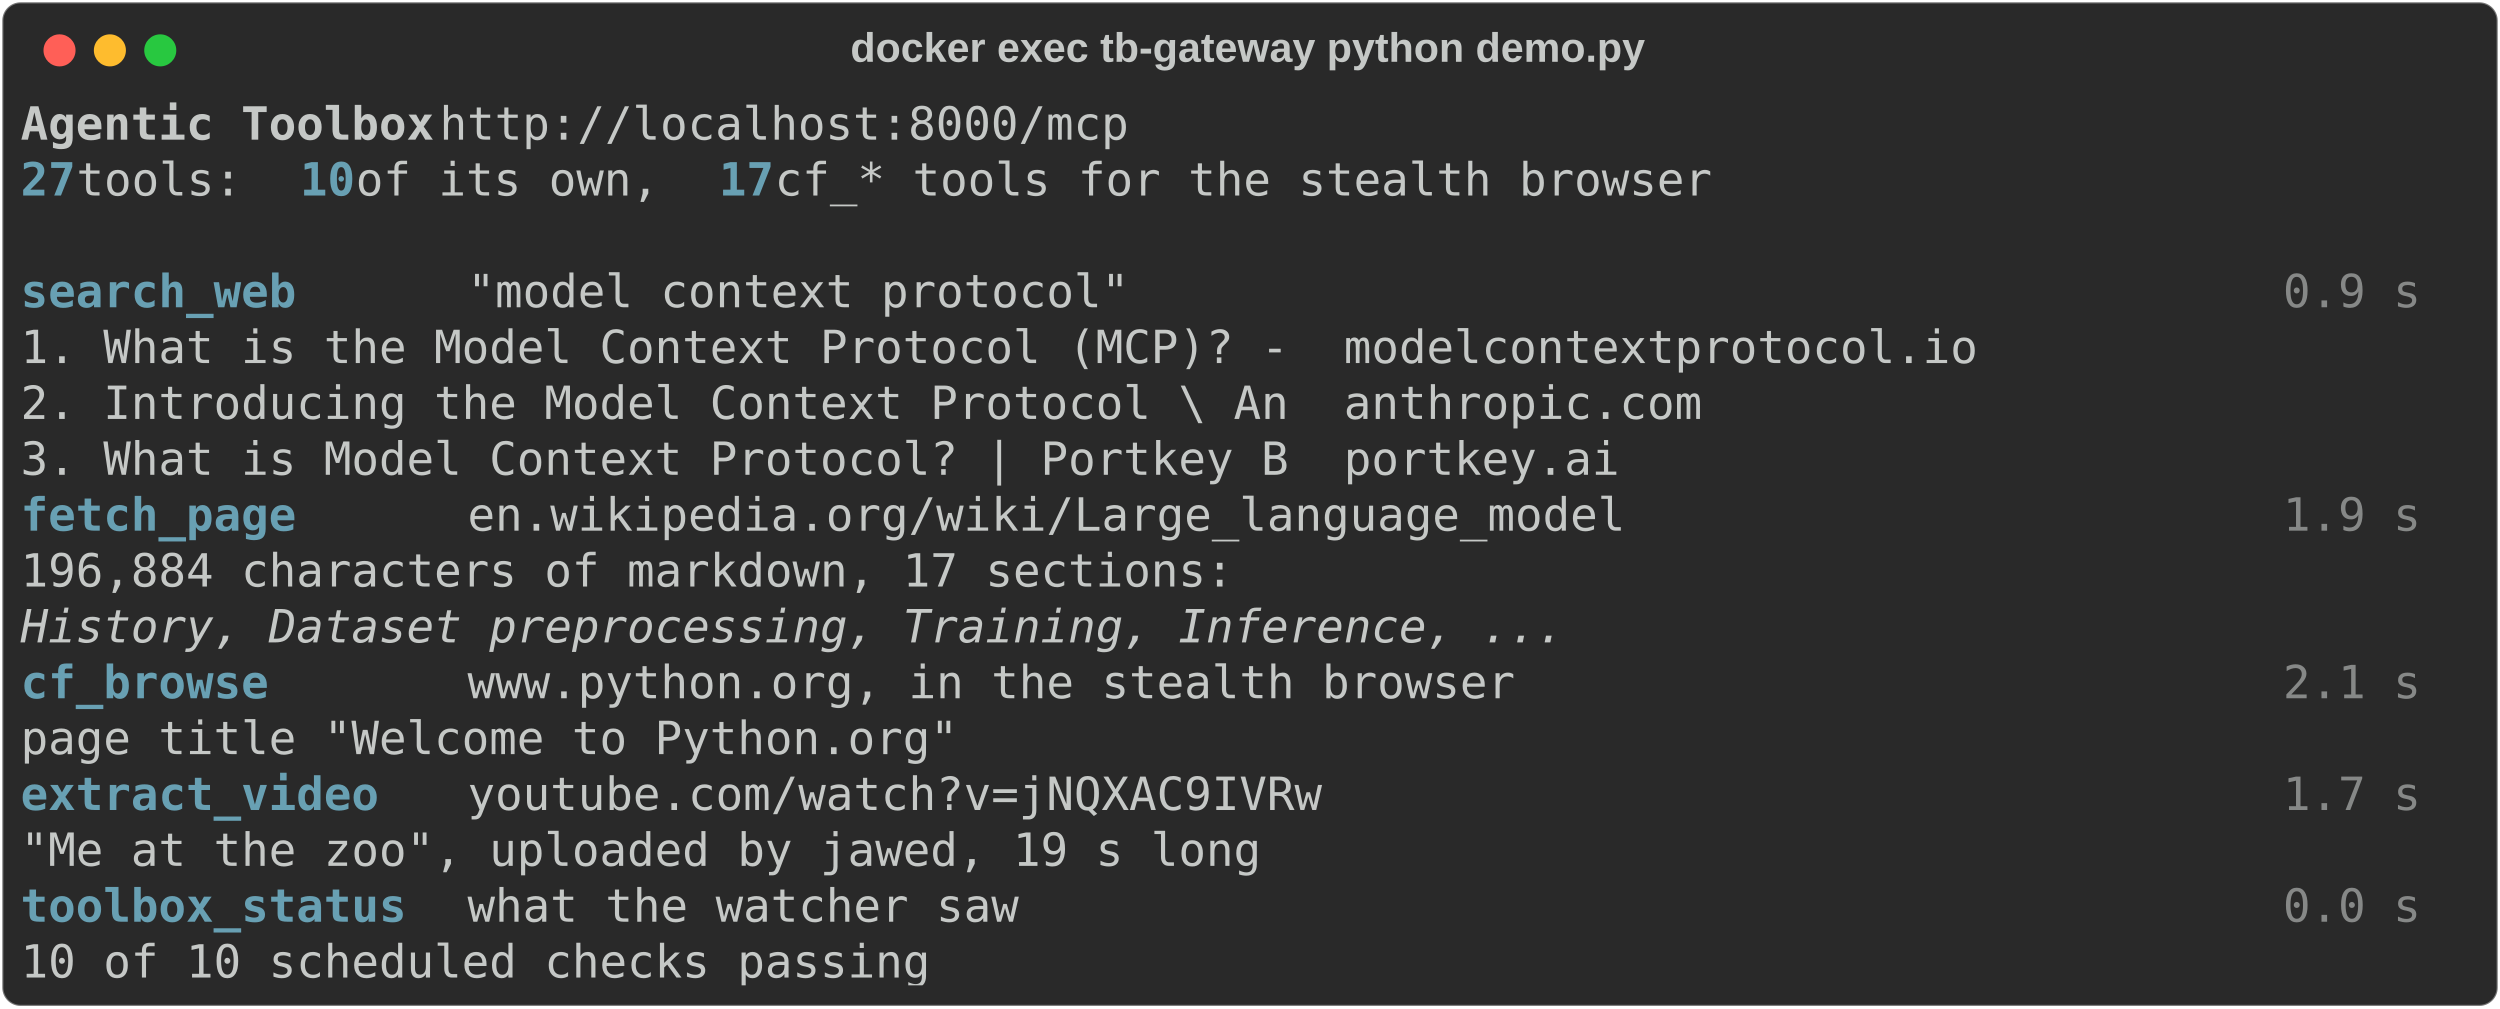
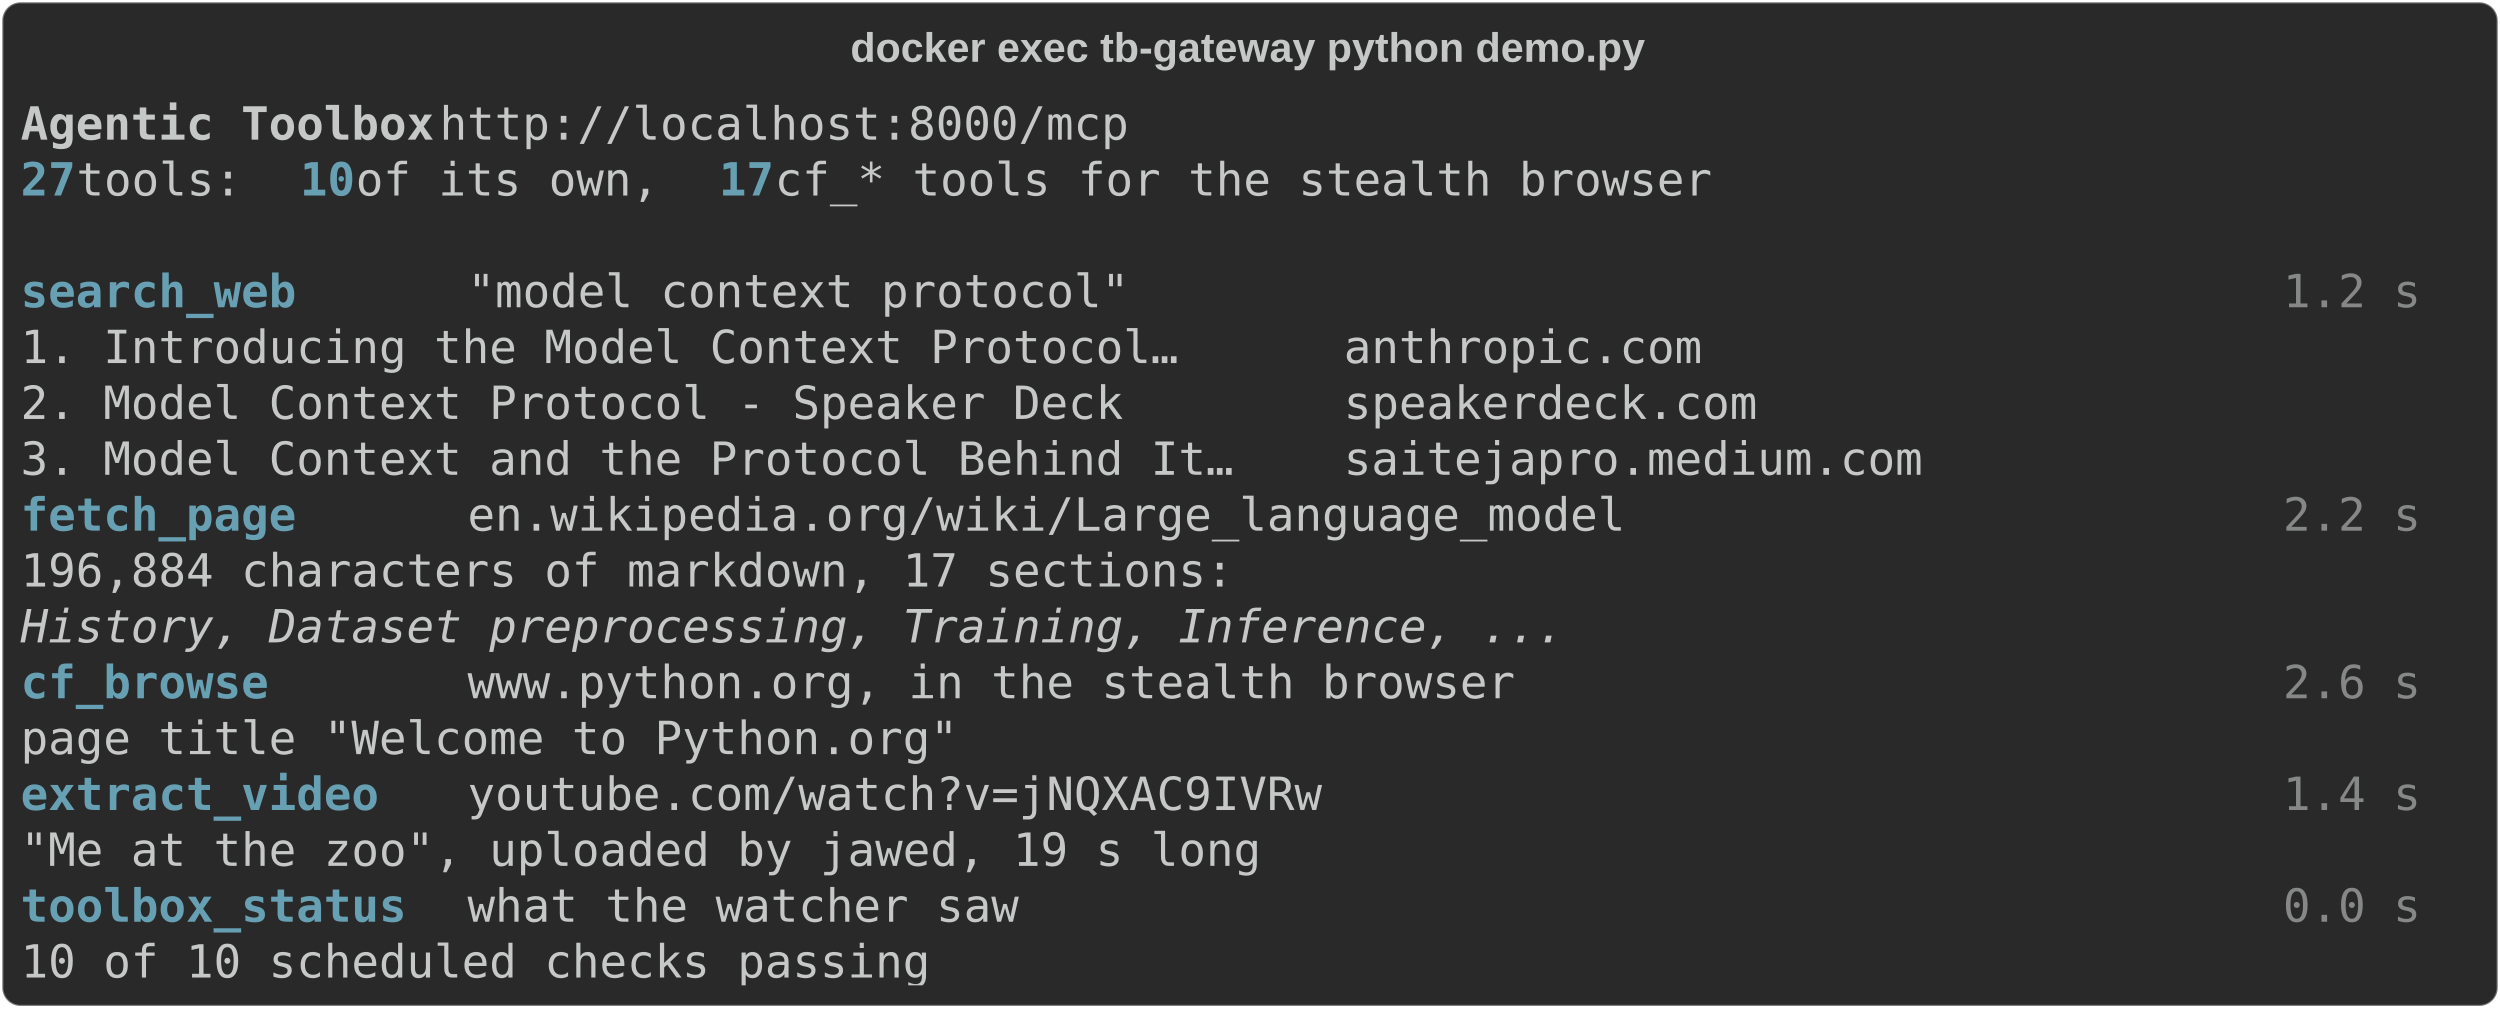
<svg xmlns="http://www.w3.org/2000/svg" class="rich-terminal" viewBox="0 0 1092 440.4">
  <style>

    @font-face {
        font-family: "Fira Code";
        src: local("FiraCode-Regular"),
                url("https://cdnjs.cloudflare.com/ajax/libs/firacode/6.2.0/woff2/FiraCode-Regular.woff2") format("woff2"),
                url("https://cdnjs.cloudflare.com/ajax/libs/firacode/6.2.0/woff/FiraCode-Regular.woff") format("woff");
        font-style: normal;
        font-weight: 400;
    }
    @font-face {
        font-family: "Fira Code";
        src: local("FiraCode-Bold"),
                url("https://cdnjs.cloudflare.com/ajax/libs/firacode/6.2.0/woff2/FiraCode-Bold.woff2") format("woff2"),
                url("https://cdnjs.cloudflare.com/ajax/libs/firacode/6.2.0/woff/FiraCode-Bold.woff") format("woff");
        font-style: bold;
        font-weight: 700;
    }

-     .terminal-3865965526-matrix {
+     .terminal-4042913343-matrix {
        font-family: Fira Code, monospace;
        font-size: 20px;
        line-height: 24.4px;
        font-variant-east-asian: full-width;
    }

-     .terminal-3865965526-title {
+     .terminal-4042913343-title {
        font-size: 18px;
        font-weight: bold;
        font-family: arial;
    }

-     .terminal-3865965526-r1 { fill: #c5c8c6;font-weight: bold }
- .terminal-3865965526-r2 { fill: #c5c8c6 }
- .terminal-3865965526-r3 { fill: #68a0b3;font-weight: bold }
- .terminal-3865965526-r4 { fill: #868887 }
- .terminal-3865965526-r5 { fill: #c5c8c6;font-style: italic; }
+     .terminal-4042913343-r1 { fill: #c5c8c6;font-weight: bold }
+ .terminal-4042913343-r2 { fill: #c5c8c6 }
+ .terminal-4042913343-r3 { fill: #68a0b3;font-weight: bold }
+ .terminal-4042913343-r4 { fill: #868887 }
+ .terminal-4042913343-r5 { fill: #c5c8c6;font-style: italic; }
    </style>
  <defs>
-     <clipPath id="terminal-3865965526-clip-terminal">
+     <clipPath id="terminal-4042913343-clip-terminal">
      <rect x="0" y="0" width="1072.6" height="389.4" />
    </clipPath>
-     <clipPath id="terminal-3865965526-line-0">
+     <clipPath id="terminal-4042913343-line-0">
      <rect x="0" y="1.5" width="1073.6" height="24.65" />
    </clipPath>
-     <clipPath id="terminal-3865965526-line-1">
+     <clipPath id="terminal-4042913343-line-1">
      <rect x="0" y="25.9" width="1073.6" height="24.65" />
    </clipPath>
-     <clipPath id="terminal-3865965526-line-2">
+     <clipPath id="terminal-4042913343-line-2">
      <rect x="0" y="50.3" width="1073.6" height="24.65" />
    </clipPath>
-     <clipPath id="terminal-3865965526-line-3">
+     <clipPath id="terminal-4042913343-line-3">
      <rect x="0" y="74.7" width="1073.6" height="24.65" />
    </clipPath>
-     <clipPath id="terminal-3865965526-line-4">
+     <clipPath id="terminal-4042913343-line-4">
      <rect x="0" y="99.1" width="1073.6" height="24.65" />
    </clipPath>
-     <clipPath id="terminal-3865965526-line-5">
+     <clipPath id="terminal-4042913343-line-5">
      <rect x="0" y="123.5" width="1073.6" height="24.65" />
    </clipPath>
-     <clipPath id="terminal-3865965526-line-6">
+     <clipPath id="terminal-4042913343-line-6">
      <rect x="0" y="147.9" width="1073.6" height="24.65" />
    </clipPath>
-     <clipPath id="terminal-3865965526-line-7">
+     <clipPath id="terminal-4042913343-line-7">
      <rect x="0" y="172.3" width="1073.6" height="24.65" />
    </clipPath>
-     <clipPath id="terminal-3865965526-line-8">
+     <clipPath id="terminal-4042913343-line-8">
      <rect x="0" y="196.7" width="1073.6" height="24.65" />
    </clipPath>
-     <clipPath id="terminal-3865965526-line-9">
+     <clipPath id="terminal-4042913343-line-9">
      <rect x="0" y="221.1" width="1073.6" height="24.65" />
    </clipPath>
-     <clipPath id="terminal-3865965526-line-10">
+     <clipPath id="terminal-4042913343-line-10">
      <rect x="0" y="245.5" width="1073.6" height="24.65" />
    </clipPath>
-     <clipPath id="terminal-3865965526-line-11">
+     <clipPath id="terminal-4042913343-line-11">
      <rect x="0" y="269.9" width="1073.6" height="24.65" />
    </clipPath>
-     <clipPath id="terminal-3865965526-line-12">
+     <clipPath id="terminal-4042913343-line-12">
      <rect x="0" y="294.3" width="1073.6" height="24.65" />
    </clipPath>
-     <clipPath id="terminal-3865965526-line-13">
+     <clipPath id="terminal-4042913343-line-13">
      <rect x="0" y="318.7" width="1073.6" height="24.65" />
    </clipPath>
-     <clipPath id="terminal-3865965526-line-14">
+     <clipPath id="terminal-4042913343-line-14">
      <rect x="0" y="343.1" width="1073.6" height="24.65" />
    </clipPath>
  </defs>
  <rect fill="#292929" stroke="rgba(255,255,255,0.35)" stroke-width="1" x="1" y="1" width="1090" height="438.4" rx="8" />
-   <text class="terminal-3865965526-title" fill="#c5c8c6" text-anchor="middle" x="545" y="27">docker exec tb-gateway python demo.py</text>
-   <g transform="translate(26,22)">
-     <circle cx="0" cy="0" r="7" fill="#ff5f57" />
-     <circle cx="22" cy="0" r="7" fill="#febc2e" />
-     <circle cx="44" cy="0" r="7" fill="#28c840" />
-   </g>
-   <g transform="translate(9, 41)" clip-path="url(#terminal-3865965526-clip-terminal)">
-     <g class="terminal-3865965526-matrix">
-       <text class="terminal-3865965526-r1" x="0" y="20" textLength="183" clip-path="url(#terminal-3865965526-line-0)">Agentic Toolbox</text>
-       <text class="terminal-3865965526-r2" x="183" y="20" textLength="329.4" clip-path="url(#terminal-3865965526-line-0)">  http://localhost:8000/mcp</text>
-       <text class="terminal-3865965526-r2" x="1073.6" y="20" textLength="12.2" clip-path="url(#terminal-3865965526-line-0)">
+   <text class="terminal-4042913343-title" fill="#c5c8c6" text-anchor="middle" x="545" y="27">docker exec tb-gateway python demo.py</text>
+   <g transform="translate(9, 41)" clip-path="url(#terminal-4042913343-clip-terminal)">
+     <g class="terminal-4042913343-matrix">
+       <text class="terminal-4042913343-r1" x="0" y="20" textLength="183" clip-path="url(#terminal-4042913343-line-0)">Agentic Toolbox</text>
+       <text class="terminal-4042913343-r2" x="183" y="20" textLength="329.4" clip-path="url(#terminal-4042913343-line-0)">  http://localhost:8000/mcp</text>
+       <text class="terminal-4042913343-r2" x="1073.6" y="20" textLength="12.2" clip-path="url(#terminal-4042913343-line-0)">
</text>
-       <text class="terminal-3865965526-r3" x="0" y="44.4" textLength="24.4" clip-path="url(#terminal-3865965526-line-1)">27</text>
-       <text class="terminal-3865965526-r2" x="24.4" y="44.4" textLength="97.6" clip-path="url(#terminal-3865965526-line-1)"> tools: </text>
-       <text class="terminal-3865965526-r3" x="122" y="44.4" textLength="24.4" clip-path="url(#terminal-3865965526-line-1)">10</text>
-       <text class="terminal-3865965526-r2" x="146.4" y="44.4" textLength="158.6" clip-path="url(#terminal-3865965526-line-1)"> of its own, </text>
-       <text class="terminal-3865965526-r3" x="305" y="44.4" textLength="24.4" clip-path="url(#terminal-3865965526-line-1)">17</text>
-       <text class="terminal-3865965526-r2" x="329.4" y="44.4" textLength="427" clip-path="url(#terminal-3865965526-line-1)"> cf_* tools for the stealth browser</text>
-       <text class="terminal-3865965526-r2" x="1073.6" y="44.4" textLength="12.2" clip-path="url(#terminal-3865965526-line-1)">
+       <text class="terminal-4042913343-r3" x="0" y="44.4" textLength="24.4" clip-path="url(#terminal-4042913343-line-1)">27</text>
+       <text class="terminal-4042913343-r2" x="24.4" y="44.4" textLength="97.6" clip-path="url(#terminal-4042913343-line-1)"> tools: </text>
+       <text class="terminal-4042913343-r3" x="122" y="44.4" textLength="24.4" clip-path="url(#terminal-4042913343-line-1)">10</text>
+       <text class="terminal-4042913343-r2" x="146.4" y="44.4" textLength="158.6" clip-path="url(#terminal-4042913343-line-1)"> of its own, </text>
+       <text class="terminal-4042913343-r3" x="305" y="44.4" textLength="24.4" clip-path="url(#terminal-4042913343-line-1)">17</text>
+       <text class="terminal-4042913343-r2" x="329.4" y="44.4" textLength="427" clip-path="url(#terminal-4042913343-line-1)"> cf_* tools for the stealth browser</text>
+       <text class="terminal-4042913343-r2" x="1073.6" y="44.4" textLength="12.2" clip-path="url(#terminal-4042913343-line-1)">
</text>
-       <text class="terminal-3865965526-r2" x="1073.6" y="68.8" textLength="12.2" clip-path="url(#terminal-3865965526-line-2)">
+       <text class="terminal-4042913343-r2" x="1073.6" y="68.8" textLength="12.2" clip-path="url(#terminal-4042913343-line-2)">
</text>
-       <text class="terminal-3865965526-r3" x="0" y="93.2" textLength="195.2" clip-path="url(#terminal-3865965526-line-3)">search_web      </text>
-       <text class="terminal-3865965526-r2" x="195.2" y="93.2" textLength="793" clip-path="url(#terminal-3865965526-line-3)">"model context protocol"                                         </text>
-       <text class="terminal-3865965526-r4" x="988.2" y="93.2" textLength="85.4" clip-path="url(#terminal-3865965526-line-3)">  0.9 s</text>
-       <text class="terminal-3865965526-r2" x="1073.6" y="93.2" textLength="12.2" clip-path="url(#terminal-3865965526-line-3)">
+       <text class="terminal-4042913343-r3" x="0" y="93.2" textLength="195.2" clip-path="url(#terminal-4042913343-line-3)">search_web      </text>
+       <text class="terminal-4042913343-r2" x="195.2" y="93.2" textLength="793" clip-path="url(#terminal-4042913343-line-3)">"model context protocol"                                         </text>
+       <text class="terminal-4042913343-r4" x="988.2" y="93.2" textLength="85.4" clip-path="url(#terminal-4042913343-line-3)">  1.2 s</text>
+       <text class="terminal-4042913343-r2" x="1073.6" y="93.2" textLength="12.2" clip-path="url(#terminal-4042913343-line-3)">
</text>
-       <text class="terminal-3865965526-r2" x="0" y="117.6" textLength="1061.4" clip-path="url(#terminal-3865965526-line-4)">                1. What is the Model Context Protocol (MCP)? -  modelcontextprotocol.io</text>
-       <text class="terminal-3865965526-r2" x="1073.6" y="117.6" textLength="12.2" clip-path="url(#terminal-3865965526-line-4)">
+       <text class="terminal-4042913343-r2" x="0" y="117.6" textLength="939.4" clip-path="url(#terminal-4042913343-line-4)">                1. Introducing the Model Context Protocol…      anthropic.com</text>
+       <text class="terminal-4042913343-r2" x="1073.6" y="117.6" textLength="12.2" clip-path="url(#terminal-4042913343-line-4)">
</text>
-       <text class="terminal-3865965526-r2" x="0" y="142" textLength="939.4" clip-path="url(#terminal-3865965526-line-5)">                2. Introducing the Model Context Protocol \ An  anthropic.com</text>
-       <text class="terminal-3865965526-r2" x="1073.6" y="142" textLength="12.2" clip-path="url(#terminal-3865965526-line-5)">
+       <text class="terminal-4042913343-r2" x="0" y="142" textLength="963.8" clip-path="url(#terminal-4042913343-line-5)">                2. Model Context Protocol - Speaker Deck        speakerdeck.com</text>
+       <text class="terminal-4042913343-r2" x="1073.6" y="142" textLength="12.2" clip-path="url(#terminal-4042913343-line-5)">
</text>
-       <text class="terminal-3865965526-r2" x="0" y="166.4" textLength="902.8" clip-path="url(#terminal-3865965526-line-6)">                3. What is Model Context Protocol? | Portkey B  portkey.ai</text>
-       <text class="terminal-3865965526-r2" x="1073.6" y="166.4" textLength="12.2" clip-path="url(#terminal-3865965526-line-6)">
+       <text class="terminal-4042913343-r2" x="0" y="166.4" textLength="1037" clip-path="url(#terminal-4042913343-line-6)">                3. Model Context and the Protocol Behind It…    saitejapro.medium.com</text>
+       <text class="terminal-4042913343-r2" x="1073.6" y="166.4" textLength="12.2" clip-path="url(#terminal-4042913343-line-6)">
</text>
-       <text class="terminal-3865965526-r3" x="0" y="190.8" textLength="195.2" clip-path="url(#terminal-3865965526-line-7)">fetch_page      </text>
-       <text class="terminal-3865965526-r2" x="195.2" y="190.8" textLength="793" clip-path="url(#terminal-3865965526-line-7)">en.wikipedia.org/wiki/Large_language_model                       </text>
-       <text class="terminal-3865965526-r4" x="988.2" y="190.8" textLength="85.4" clip-path="url(#terminal-3865965526-line-7)">  1.9 s</text>
-       <text class="terminal-3865965526-r2" x="1073.6" y="190.8" textLength="12.2" clip-path="url(#terminal-3865965526-line-7)">
+       <text class="terminal-4042913343-r3" x="0" y="190.8" textLength="195.2" clip-path="url(#terminal-4042913343-line-7)">fetch_page      </text>
+       <text class="terminal-4042913343-r2" x="195.2" y="190.8" textLength="793" clip-path="url(#terminal-4042913343-line-7)">en.wikipedia.org/wiki/Large_language_model                       </text>
+       <text class="terminal-4042913343-r4" x="988.2" y="190.8" textLength="85.4" clip-path="url(#terminal-4042913343-line-7)">  2.2 s</text>
+       <text class="terminal-4042913343-r2" x="1073.6" y="190.8" textLength="12.2" clip-path="url(#terminal-4042913343-line-7)">
</text>
-       <text class="terminal-3865965526-r2" x="0" y="215.2" textLength="732" clip-path="url(#terminal-3865965526-line-8)">                196,884 characters of markdown, 17 sections:</text>
-       <text class="terminal-3865965526-r2" x="1073.6" y="215.2" textLength="12.2" clip-path="url(#terminal-3865965526-line-8)">
+       <text class="terminal-4042913343-r2" x="0" y="215.2" textLength="732" clip-path="url(#terminal-4042913343-line-8)">                196,884 characters of markdown, 17 sections:</text>
+       <text class="terminal-4042913343-r2" x="1073.6" y="215.2" textLength="12.2" clip-path="url(#terminal-4042913343-line-8)">
</text>
-       <text class="terminal-3865965526-r5" x="0" y="239.6" textLength="878.4" clip-path="url(#terminal-3865965526-line-9)">                History, Dataset preprocessing, Training, Inference, ...</text>
-       <text class="terminal-3865965526-r2" x="1073.6" y="239.6" textLength="12.2" clip-path="url(#terminal-3865965526-line-9)">
+       <text class="terminal-4042913343-r5" x="0" y="239.6" textLength="878.4" clip-path="url(#terminal-4042913343-line-9)">                History, Dataset preprocessing, Training, Inference, ...</text>
+       <text class="terminal-4042913343-r2" x="1073.6" y="239.6" textLength="12.2" clip-path="url(#terminal-4042913343-line-9)">
</text>
-       <text class="terminal-3865965526-r3" x="0" y="264" textLength="195.2" clip-path="url(#terminal-3865965526-line-10)">cf_browse       </text>
-       <text class="terminal-3865965526-r2" x="195.2" y="264" textLength="793" clip-path="url(#terminal-3865965526-line-10)">www.python.org, in the stealth browser                           </text>
-       <text class="terminal-3865965526-r4" x="988.2" y="264" textLength="85.4" clip-path="url(#terminal-3865965526-line-10)">  2.1 s</text>
-       <text class="terminal-3865965526-r2" x="1073.6" y="264" textLength="12.2" clip-path="url(#terminal-3865965526-line-10)">
+       <text class="terminal-4042913343-r3" x="0" y="264" textLength="195.2" clip-path="url(#terminal-4042913343-line-10)">cf_browse       </text>
+       <text class="terminal-4042913343-r2" x="195.2" y="264" textLength="793" clip-path="url(#terminal-4042913343-line-10)">www.python.org, in the stealth browser                           </text>
+       <text class="terminal-4042913343-r4" x="988.2" y="264" textLength="85.4" clip-path="url(#terminal-4042913343-line-10)">  2.6 s</text>
+       <text class="terminal-4042913343-r2" x="1073.6" y="264" textLength="12.2" clip-path="url(#terminal-4042913343-line-10)">
</text>
-       <text class="terminal-3865965526-r2" x="0" y="288.4" textLength="610" clip-path="url(#terminal-3865965526-line-11)">                page title "Welcome to Python.org"</text>
-       <text class="terminal-3865965526-r2" x="1073.6" y="288.4" textLength="12.2" clip-path="url(#terminal-3865965526-line-11)">
+       <text class="terminal-4042913343-r2" x="0" y="288.4" textLength="610" clip-path="url(#terminal-4042913343-line-11)">                page title "Welcome to Python.org"</text>
+       <text class="terminal-4042913343-r2" x="1073.6" y="288.4" textLength="12.2" clip-path="url(#terminal-4042913343-line-11)">
</text>
-       <text class="terminal-3865965526-r3" x="0" y="312.8" textLength="195.2" clip-path="url(#terminal-3865965526-line-12)">extract_video   </text>
-       <text class="terminal-3865965526-r2" x="195.2" y="312.8" textLength="793" clip-path="url(#terminal-3865965526-line-12)">youtube.com/watch?v=jNQXAC9IVRw                                  </text>
-       <text class="terminal-3865965526-r4" x="988.2" y="312.8" textLength="85.4" clip-path="url(#terminal-3865965526-line-12)">  1.7 s</text>
-       <text class="terminal-3865965526-r2" x="1073.6" y="312.8" textLength="12.2" clip-path="url(#terminal-3865965526-line-12)">
+       <text class="terminal-4042913343-r3" x="0" y="312.8" textLength="195.2" clip-path="url(#terminal-4042913343-line-12)">extract_video   </text>
+       <text class="terminal-4042913343-r2" x="195.2" y="312.8" textLength="793" clip-path="url(#terminal-4042913343-line-12)">youtube.com/watch?v=jNQXAC9IVRw                                  </text>
+       <text class="terminal-4042913343-r4" x="988.2" y="312.8" textLength="85.4" clip-path="url(#terminal-4042913343-line-12)">  1.4 s</text>
+       <text class="terminal-4042913343-r2" x="1073.6" y="312.8" textLength="12.2" clip-path="url(#terminal-4042913343-line-12)">
</text>
-       <text class="terminal-3865965526-r2" x="0" y="337.2" textLength="744.2" clip-path="url(#terminal-3865965526-line-13)">                "Me at the zoo", uploaded by jawed, 19 s long</text>
-       <text class="terminal-3865965526-r2" x="1073.6" y="337.2" textLength="12.2" clip-path="url(#terminal-3865965526-line-13)">
+       <text class="terminal-4042913343-r2" x="0" y="337.2" textLength="744.2" clip-path="url(#terminal-4042913343-line-13)">                "Me at the zoo", uploaded by jawed, 19 s long</text>
+       <text class="terminal-4042913343-r2" x="1073.6" y="337.2" textLength="12.2" clip-path="url(#terminal-4042913343-line-13)">
</text>
-       <text class="terminal-3865965526-r3" x="0" y="361.6" textLength="195.2" clip-path="url(#terminal-3865965526-line-14)">toolbox_status  </text>
-       <text class="terminal-3865965526-r2" x="195.2" y="361.6" textLength="793" clip-path="url(#terminal-3865965526-line-14)">what the watcher saw                                             </text>
-       <text class="terminal-3865965526-r4" x="988.2" y="361.6" textLength="85.4" clip-path="url(#terminal-3865965526-line-14)">  0.0 s</text>
-       <text class="terminal-3865965526-r2" x="1073.6" y="361.6" textLength="12.2" clip-path="url(#terminal-3865965526-line-14)">
+       <text class="terminal-4042913343-r3" x="0" y="361.6" textLength="195.2" clip-path="url(#terminal-4042913343-line-14)">toolbox_status  </text>
+       <text class="terminal-4042913343-r2" x="195.2" y="361.6" textLength="793" clip-path="url(#terminal-4042913343-line-14)">what the watcher saw                                             </text>
+       <text class="terminal-4042913343-r4" x="988.2" y="361.6" textLength="85.4" clip-path="url(#terminal-4042913343-line-14)">  0.0 s</text>
+       <text class="terminal-4042913343-r2" x="1073.6" y="361.6" textLength="12.2" clip-path="url(#terminal-4042913343-line-14)">
</text>
-       <text class="terminal-3865965526-r2" x="0" y="386" textLength="597.8" clip-path="url(#terminal-3865965526-line-15)">                10 of 10 scheduled checks passing</text>
-       <text class="terminal-3865965526-r2" x="1073.6" y="386" textLength="12.2" clip-path="url(#terminal-3865965526-line-15)">
+       <text class="terminal-4042913343-r2" x="0" y="386" textLength="597.8" clip-path="url(#terminal-4042913343-line-15)">                10 of 10 scheduled checks passing</text>
+       <text class="terminal-4042913343-r2" x="1073.6" y="386" textLength="12.2" clip-path="url(#terminal-4042913343-line-15)">
</text>
    </g>
  </g>
</svg>
